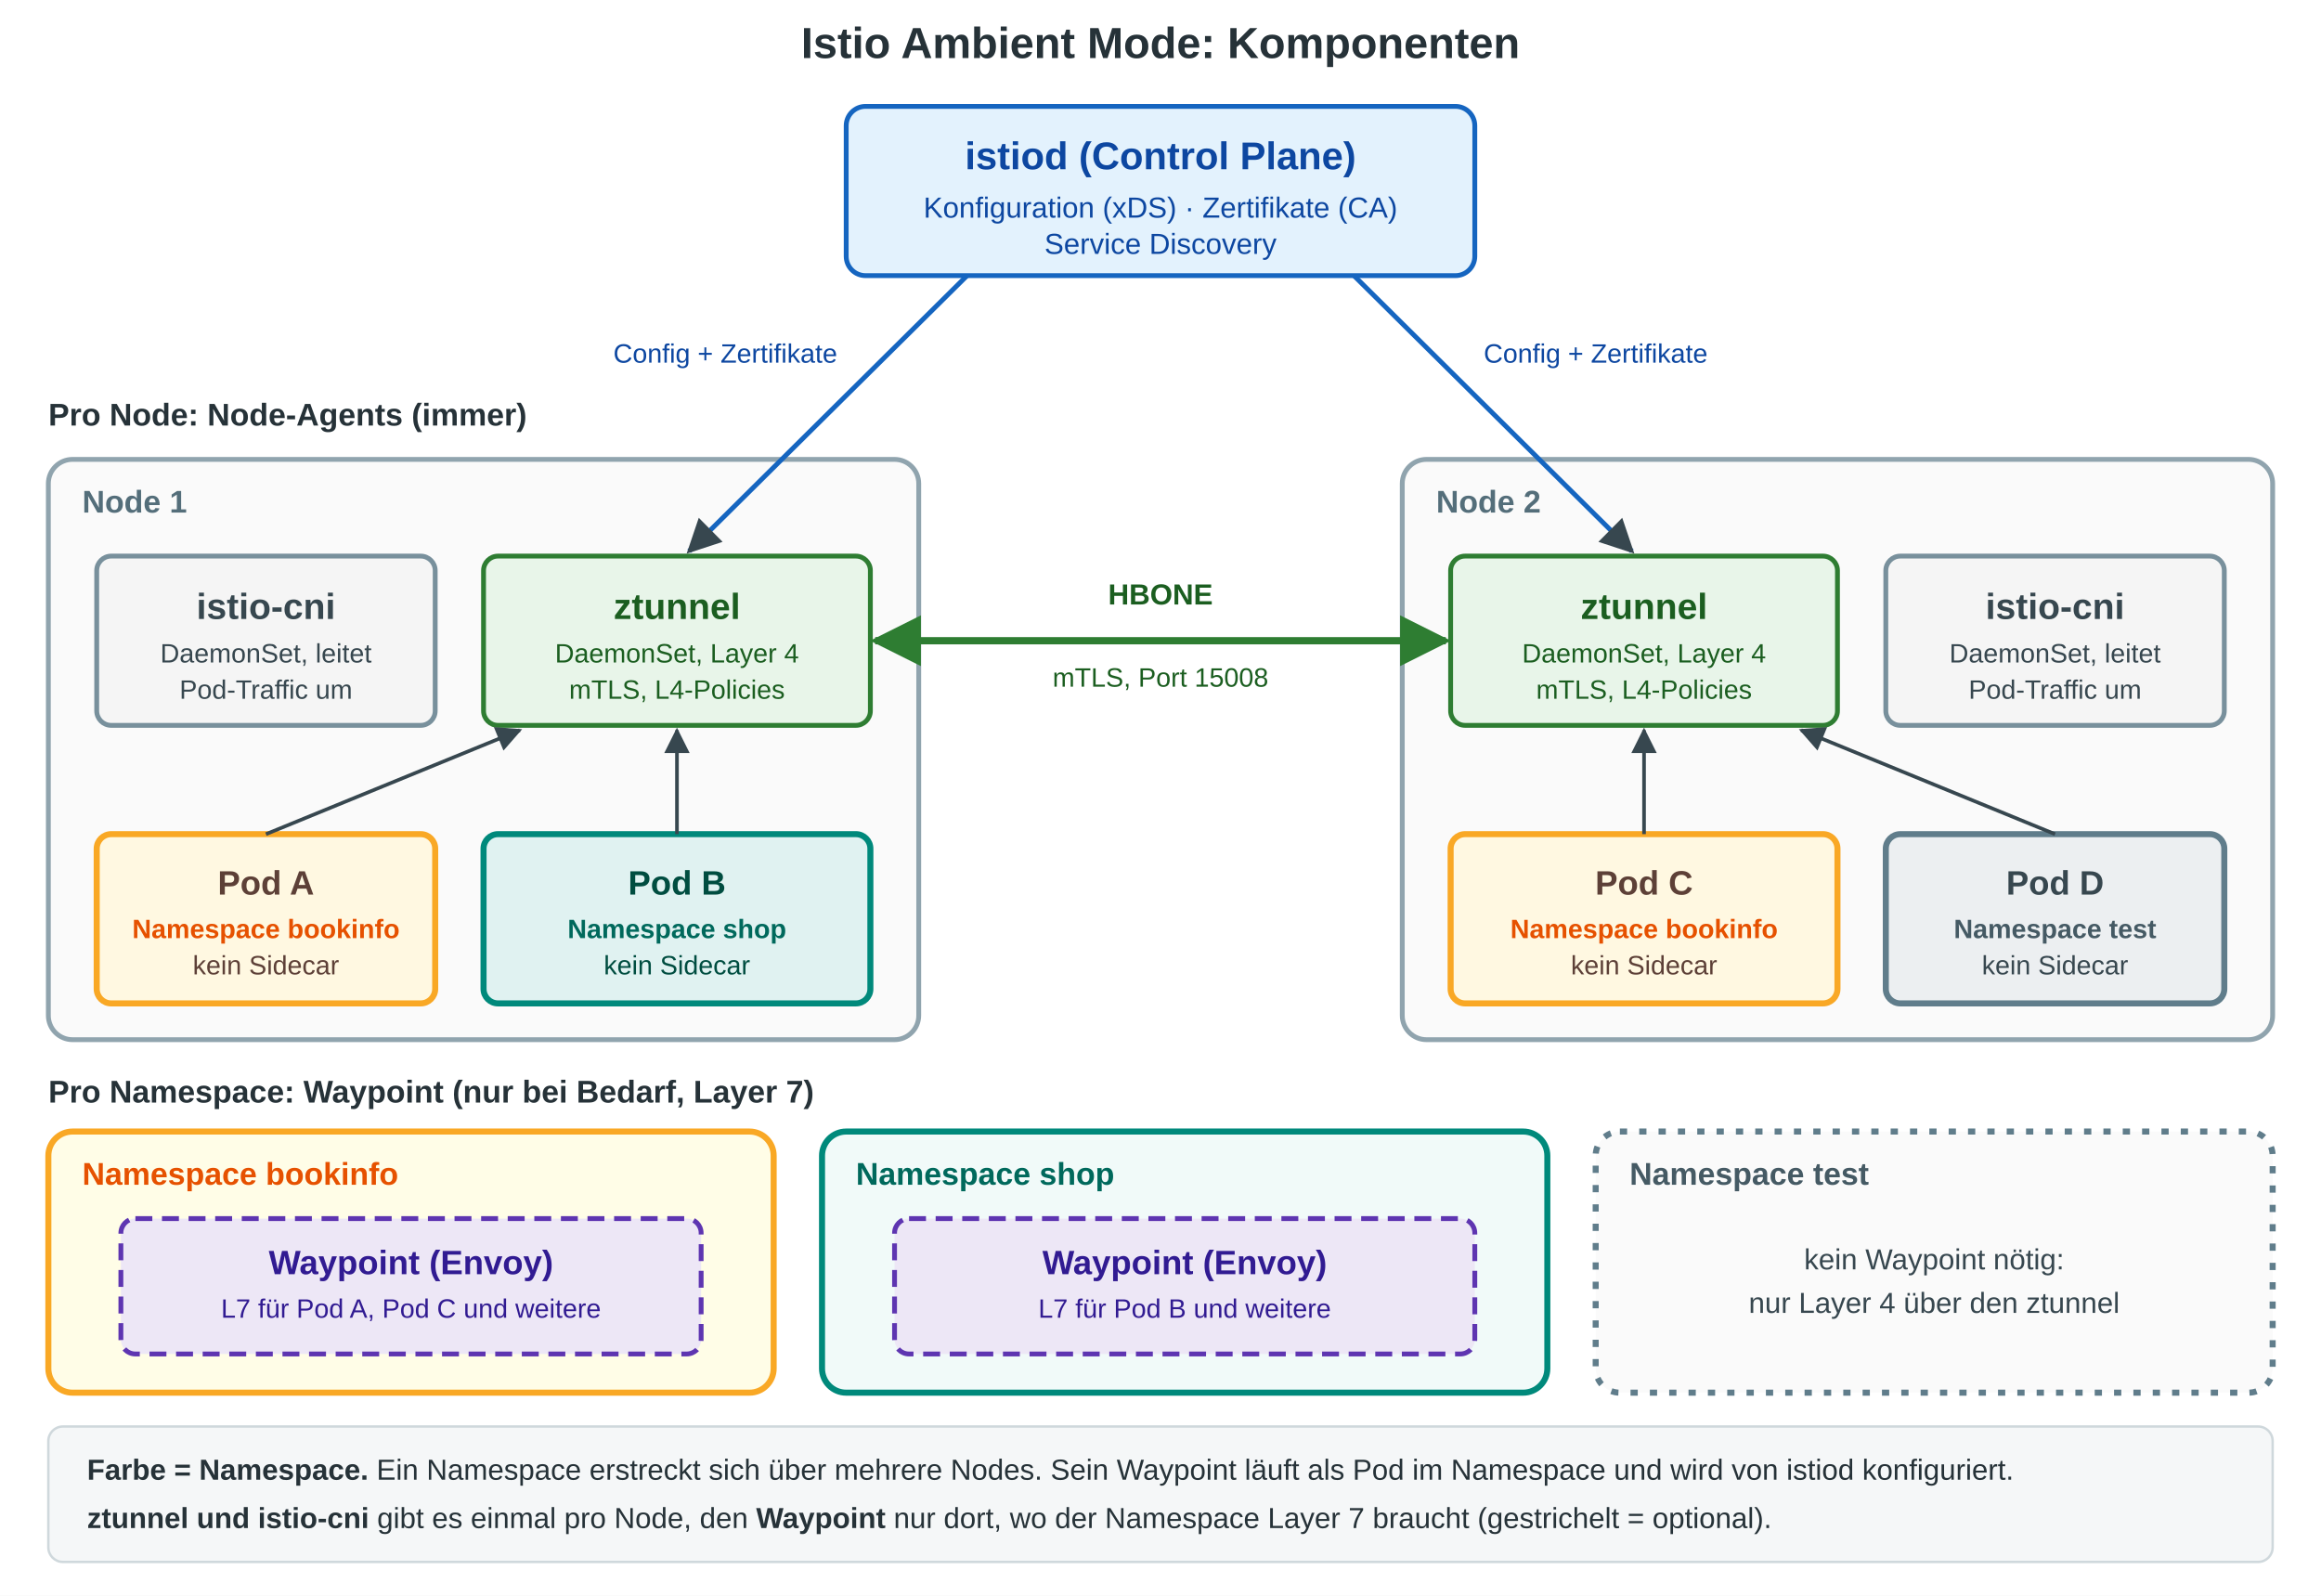
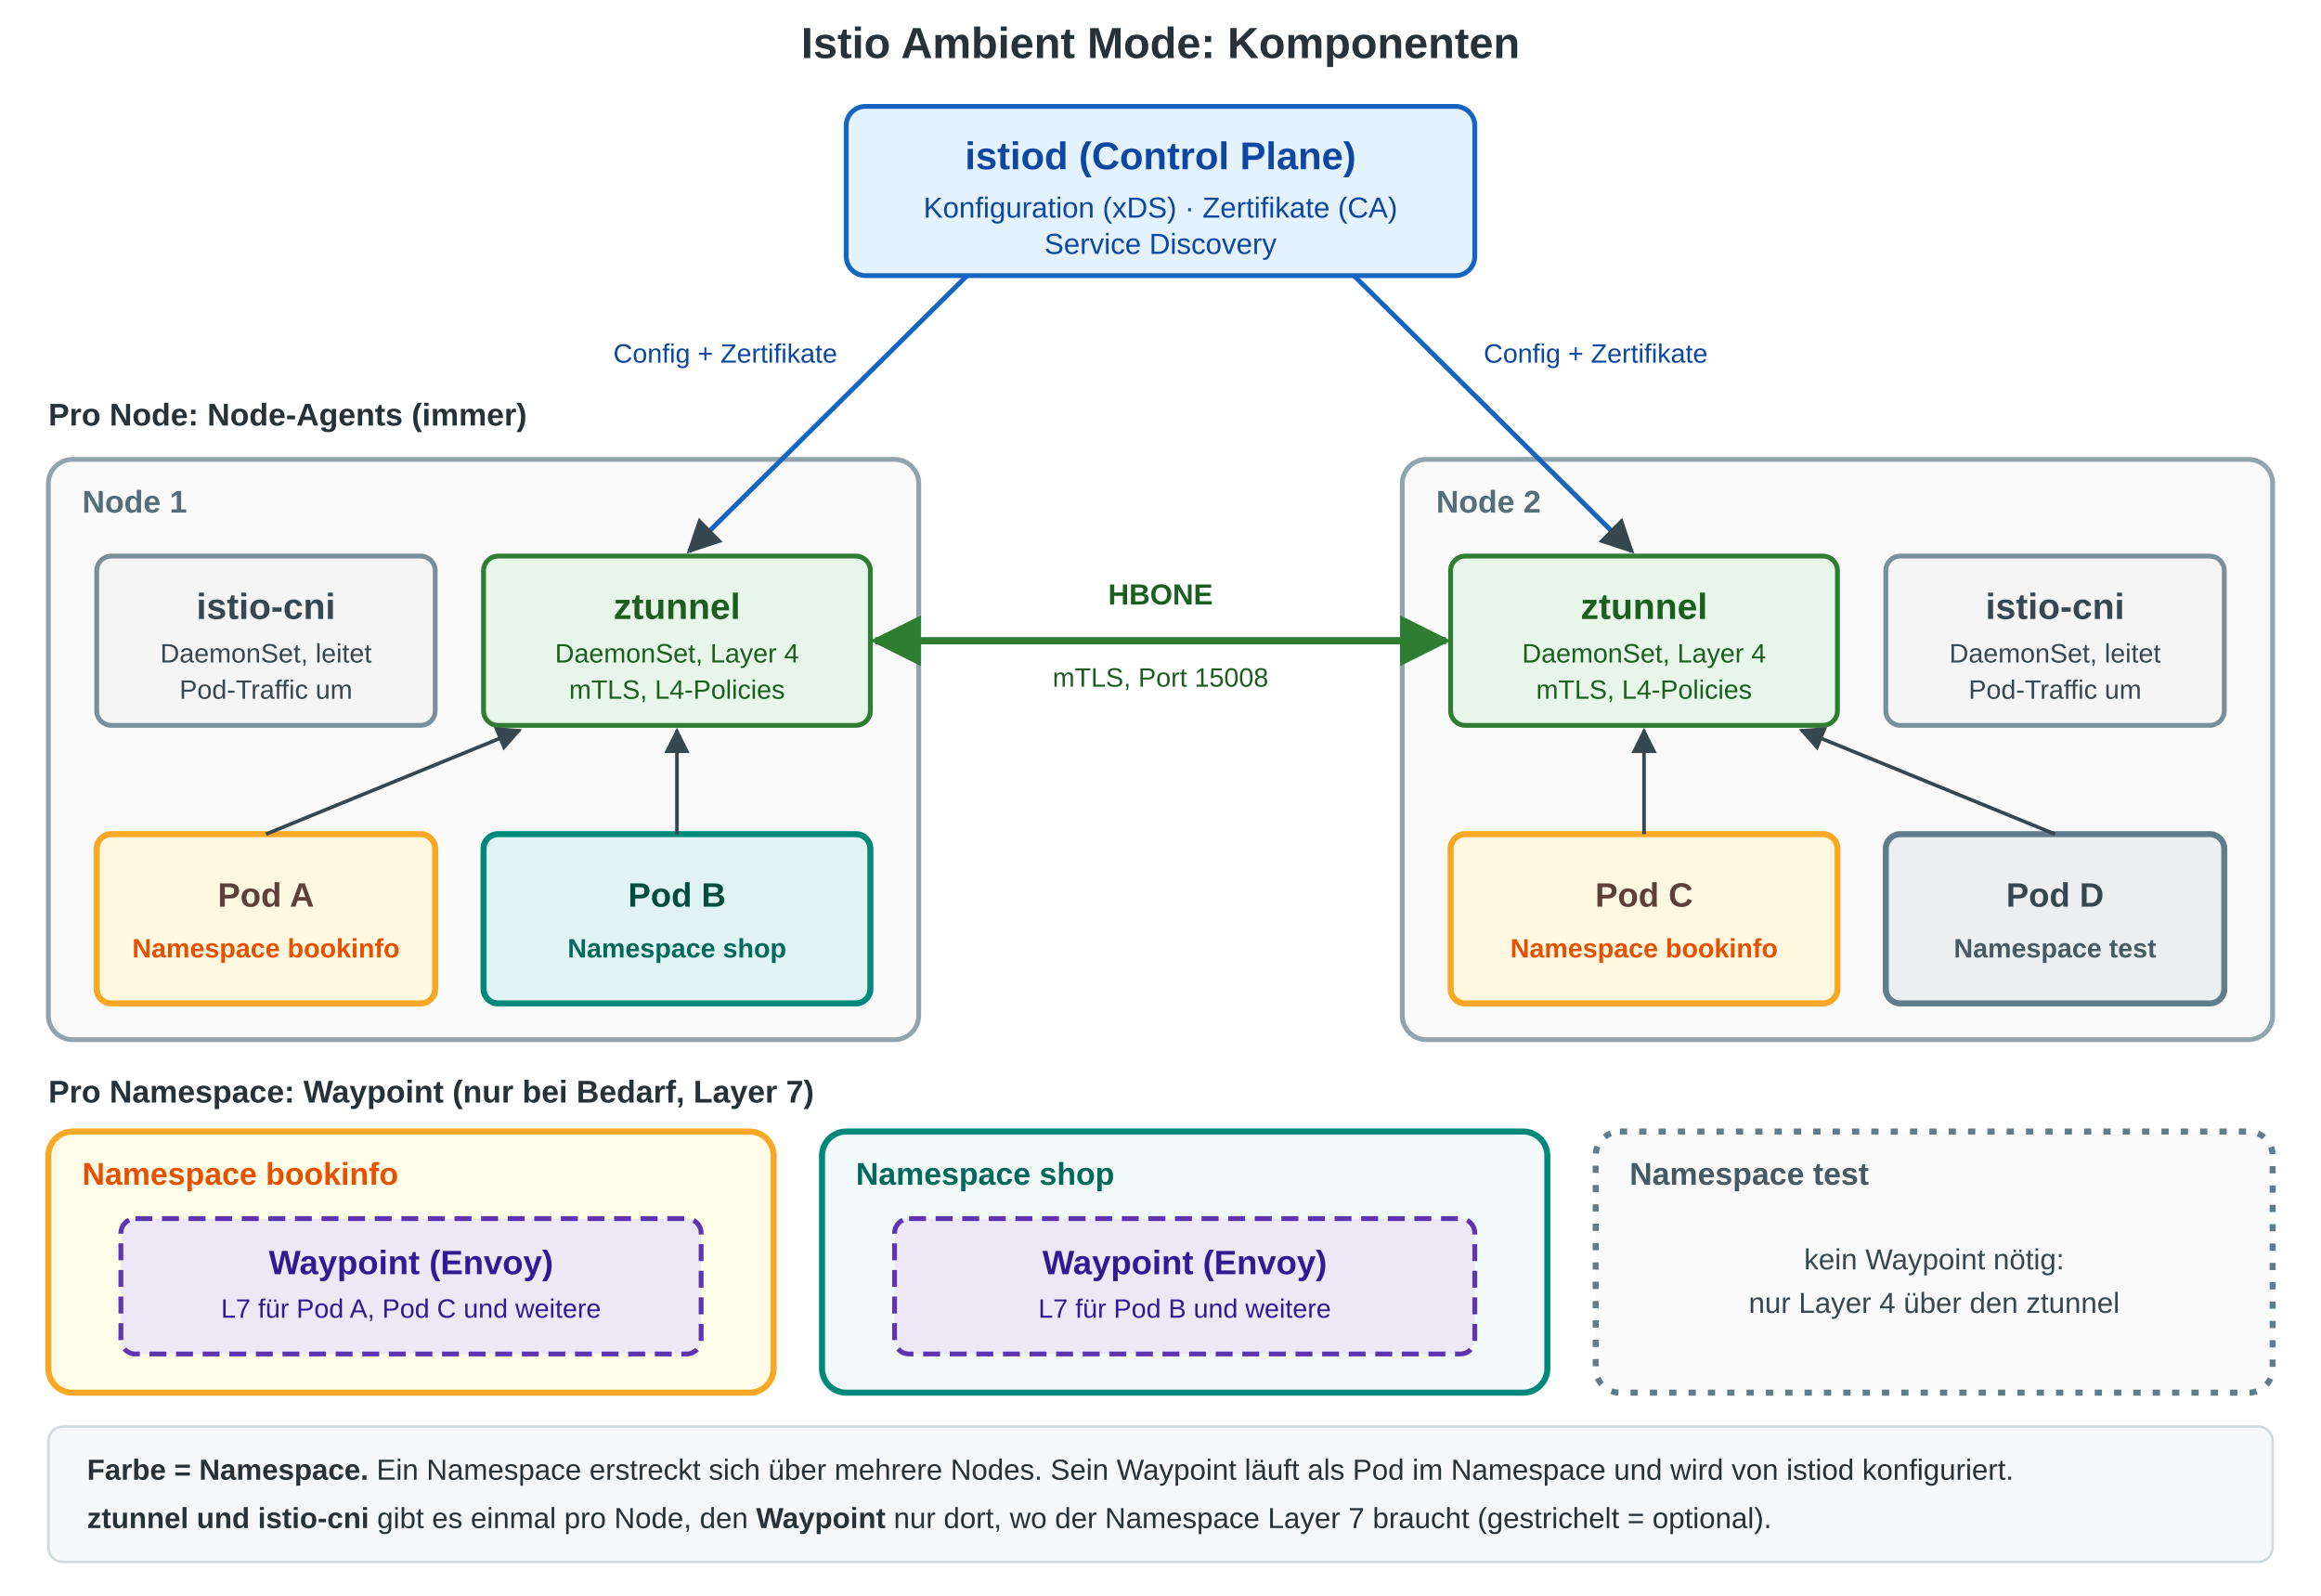
<svg xmlns="http://www.w3.org/2000/svg" viewBox="0 0 960 660" width="960" height="660" font-family="Arial, Helvetica, sans-serif">
  <defs>
    <marker id="a" viewBox="0 0 10 10" refX="9" refY="5" markerWidth="7" markerHeight="7" orient="auto-start-reverse">
      <path d="M0 0L10 5L0 10z" fill="#37474f" />
    </marker>
    <marker id="g" viewBox="0 0 10 10" refX="9" refY="5" markerWidth="7" markerHeight="7" orient="auto-start-reverse">
      <path d="M0 0L10 5L0 10z" fill="#2e7d32" />
    </marker>
  </defs>
  <rect width="960" height="660" fill="#ffffff" />
  <text x="480" y="24" text-anchor="middle" font-size="18" font-weight="bold" fill="#263238">Istio Ambient Mode: Komponenten</text>
  <rect x="350" y="44" width="260" height="70" rx="8" fill="#e3f2fd" stroke="#1565c0" stroke-width="2" />
  <text x="480" y="70" text-anchor="middle" font-size="16" font-weight="bold" fill="#0d47a1">istiod (Control Plane)</text>
  <text x="480" y="90" text-anchor="middle" font-size="12" fill="#0d47a1">Konfiguration (xDS) · Zertifikate (CA)</text>
  <text x="480" y="105" text-anchor="middle" font-size="12" fill="#0d47a1">Service Discovery</text>
  <text x="20" y="176" font-size="13" font-weight="bold" fill="#263238">Pro Node: Node-Agents (immer)</text>
  <rect x="20" y="190" width="360" height="240" rx="10" fill="#fafafa" stroke="#90a4ae" stroke-width="2" />
  <text x="34" y="212" font-size="13" font-weight="bold" fill="#546e7a">Node 1</text>
  <rect x="200" y="230" width="160" height="70" rx="6" fill="#e8f5e9" stroke="#2e7d32" stroke-width="2" />
  <text x="280" y="256" text-anchor="middle" font-size="15" font-weight="bold" fill="#1b5e20">ztunnel</text>
  <text x="280" y="274" text-anchor="middle" font-size="11" fill="#1b5e20">DaemonSet, Layer 4</text>
  <text x="280" y="289" text-anchor="middle" font-size="11" fill="#1b5e20">mTLS, L4-Policies</text>
  <rect x="40" y="230" width="140" height="70" rx="6" fill="#f5f5f5" stroke="#78909c" stroke-width="2" />
  <text x="110" y="256" text-anchor="middle" font-size="15" font-weight="bold" fill="#37474f">istio-cni</text>
  <text x="110" y="274" text-anchor="middle" font-size="11" fill="#37474f">DaemonSet, leitet</text>
  <text x="110" y="289" text-anchor="middle" font-size="11" fill="#37474f">Pod-Traffic um</text>
  <rect x="40" y="345" width="140" height="70" rx="6" fill="#fff8e1" stroke="#f9a825" stroke-width="2.5" />
-   <text x="110" y="370" text-anchor="middle" font-size="14" font-weight="bold" fill="#5d4037">Pod A</text>
-   <text x="110" y="388" text-anchor="middle" font-size="11" font-weight="bold" fill="#e65100">Namespace bookinfo</text>
-   <text x="110" y="403" text-anchor="middle" font-size="11" fill="#5d4037">kein Sidecar</text>
+   <text x="110" y="375" text-anchor="middle" font-size="14" font-weight="bold" fill="#5d4037">Pod A</text>
+   <text x="110" y="396" text-anchor="middle" font-size="11" font-weight="bold" fill="#e65100">Namespace bookinfo</text>
  <rect x="200" y="345" width="160" height="70" rx="6" fill="#e0f2f1" stroke="#00897b" stroke-width="2.5" />
-   <text x="280" y="370" text-anchor="middle" font-size="14" font-weight="bold" fill="#004d40">Pod B</text>
-   <text x="280" y="388" text-anchor="middle" font-size="11" font-weight="bold" fill="#00695c">Namespace shop</text>
-   <text x="280" y="403" text-anchor="middle" font-size="11" fill="#004d40">kein Sidecar</text>
+   <text x="280" y="375" text-anchor="middle" font-size="14" font-weight="bold" fill="#004d40">Pod B</text>
+   <text x="280" y="396" text-anchor="middle" font-size="11" font-weight="bold" fill="#00695c">Namespace shop</text>
  <line x1="110" y1="345" x2="215" y2="302" stroke="#37474f" stroke-width="1.5" marker-end="url(#a)" />
  <line x1="280" y1="345" x2="280" y2="302" stroke="#37474f" stroke-width="1.5" marker-end="url(#a)" />
  <rect x="580" y="190" width="360" height="240" rx="10" fill="#fafafa" stroke="#90a4ae" stroke-width="2" />
  <text x="594" y="212" font-size="13" font-weight="bold" fill="#546e7a">Node 2</text>
  <rect x="600" y="230" width="160" height="70" rx="6" fill="#e8f5e9" stroke="#2e7d32" stroke-width="2" />
  <text x="680" y="256" text-anchor="middle" font-size="15" font-weight="bold" fill="#1b5e20">ztunnel</text>
  <text x="680" y="274" text-anchor="middle" font-size="11" fill="#1b5e20">DaemonSet, Layer 4</text>
  <text x="680" y="289" text-anchor="middle" font-size="11" fill="#1b5e20">mTLS, L4-Policies</text>
  <rect x="780" y="230" width="140" height="70" rx="6" fill="#f5f5f5" stroke="#78909c" stroke-width="2" />
  <text x="850" y="256" text-anchor="middle" font-size="15" font-weight="bold" fill="#37474f">istio-cni</text>
  <text x="850" y="274" text-anchor="middle" font-size="11" fill="#37474f">DaemonSet, leitet</text>
  <text x="850" y="289" text-anchor="middle" font-size="11" fill="#37474f">Pod-Traffic um</text>
  <rect x="600" y="345" width="160" height="70" rx="6" fill="#fff8e1" stroke="#f9a825" stroke-width="2.5" />
-   <text x="680" y="370" text-anchor="middle" font-size="14" font-weight="bold" fill="#5d4037">Pod C</text>
-   <text x="680" y="388" text-anchor="middle" font-size="11" font-weight="bold" fill="#e65100">Namespace bookinfo</text>
-   <text x="680" y="403" text-anchor="middle" font-size="11" fill="#5d4037">kein Sidecar</text>
+   <text x="680" y="375" text-anchor="middle" font-size="14" font-weight="bold" fill="#5d4037">Pod C</text>
+   <text x="680" y="396" text-anchor="middle" font-size="11" font-weight="bold" fill="#e65100">Namespace bookinfo</text>
  <rect x="780" y="345" width="140" height="70" rx="6" fill="#eceff1" stroke="#607d8b" stroke-width="2.5" />
-   <text x="850" y="370" text-anchor="middle" font-size="14" font-weight="bold" fill="#37474f">Pod D</text>
-   <text x="850" y="388" text-anchor="middle" font-size="11" font-weight="bold" fill="#455a64">Namespace test</text>
-   <text x="850" y="403" text-anchor="middle" font-size="11" fill="#37474f">kein Sidecar</text>
+   <text x="850" y="375" text-anchor="middle" font-size="14" font-weight="bold" fill="#37474f">Pod D</text>
+   <text x="850" y="396" text-anchor="middle" font-size="11" font-weight="bold" fill="#455a64">Namespace test</text>
  <line x1="680" y1="345" x2="680" y2="302" stroke="#37474f" stroke-width="1.5" marker-end="url(#a)" />
  <line x1="850" y1="345" x2="745" y2="302" stroke="#37474f" stroke-width="1.5" marker-end="url(#a)" />
  <line x1="362" y1="265" x2="598" y2="265" stroke="#2e7d32" stroke-width="3" marker-start="url(#g)" marker-end="url(#g)" />
  <text x="480" y="250" text-anchor="middle" font-size="12" font-weight="bold" fill="#1b5e20">HBONE</text>
  <text x="480" y="284" text-anchor="middle" font-size="11" fill="#1b5e20">mTLS, Port 15008</text>
  <line x1="400" y1="114" x2="285" y2="228" stroke="#1565c0" stroke-width="2" marker-end="url(#a)" />
  <line x1="560" y1="114" x2="675" y2="228" stroke="#1565c0" stroke-width="2" marker-end="url(#a)" />
  <text x="300" y="150" text-anchor="middle" font-size="11" fill="#0d47a1">Config + Zertifikate</text>
  <text x="660" y="150" text-anchor="middle" font-size="11" fill="#0d47a1">Config + Zertifikate</text>
  <text x="20" y="456" font-size="13" font-weight="bold" fill="#263238">Pro Namespace: Waypoint (nur bei Bedarf, Layer 7)</text>
  <rect x="20" y="468" width="300" height="108" rx="10" fill="#fffde7" stroke="#f9a825" stroke-width="2.5" />
  <text x="34" y="490" font-size="13" font-weight="bold" fill="#e65100">Namespace bookinfo</text>
  <rect x="50" y="504" width="240" height="56" rx="6" fill="#ede7f6" stroke="#5e35b1" stroke-width="2" stroke-dasharray="7 4" />
  <text x="170" y="527" text-anchor="middle" font-size="14" font-weight="bold" fill="#311b92">Waypoint (Envoy)</text>
  <text x="170" y="545" text-anchor="middle" font-size="11" fill="#311b92">L7 für Pod A, Pod C und weitere</text>
  <rect x="340" y="468" width="300" height="108" rx="10" fill="#f1faf9" stroke="#00897b" stroke-width="2.5" />
  <text x="354" y="490" font-size="13" font-weight="bold" fill="#00695c">Namespace shop</text>
  <rect x="370" y="504" width="240" height="56" rx="6" fill="#ede7f6" stroke="#5e35b1" stroke-width="2" stroke-dasharray="7 4" />
  <text x="490" y="527" text-anchor="middle" font-size="14" font-weight="bold" fill="#311b92">Waypoint (Envoy)</text>
  <text x="490" y="545" text-anchor="middle" font-size="11" fill="#311b92">L7 für Pod B und weitere</text>
  <rect x="660" y="468" width="280" height="108" rx="10" fill="#fafafa" stroke="#607d8b" stroke-width="2.5" stroke-dasharray="3 5" />
  <text x="674" y="490" font-size="13" font-weight="bold" fill="#455a64">Namespace test</text>
  <text x="800" y="525" text-anchor="middle" font-size="12" fill="#37474f">kein Waypoint nötig:</text>
  <text x="800" y="543" text-anchor="middle" font-size="12" fill="#37474f">nur Layer 4 über den ztunnel</text>
  <rect x="20" y="590" width="920" height="56" rx="6" fill="#f5f7f8" stroke="#cfd8dc" />
  <text x="36" y="612" font-size="12" fill="#263238">
    <tspan font-weight="bold">Farbe = Namespace.</tspan> Ein Namespace erstreckt sich über mehrere Nodes. Sein Waypoint läuft als Pod im Namespace und wird von istiod konfiguriert.</text>
  <text x="36" y="632" font-size="12" fill="#263238">
    <tspan font-weight="bold">ztunnel und istio-cni</tspan> gibt es einmal pro Node, den <tspan font-weight="bold">Waypoint</tspan> nur dort, wo der Namespace Layer 7 braucht (gestrichelt = optional).</text>
</svg>
